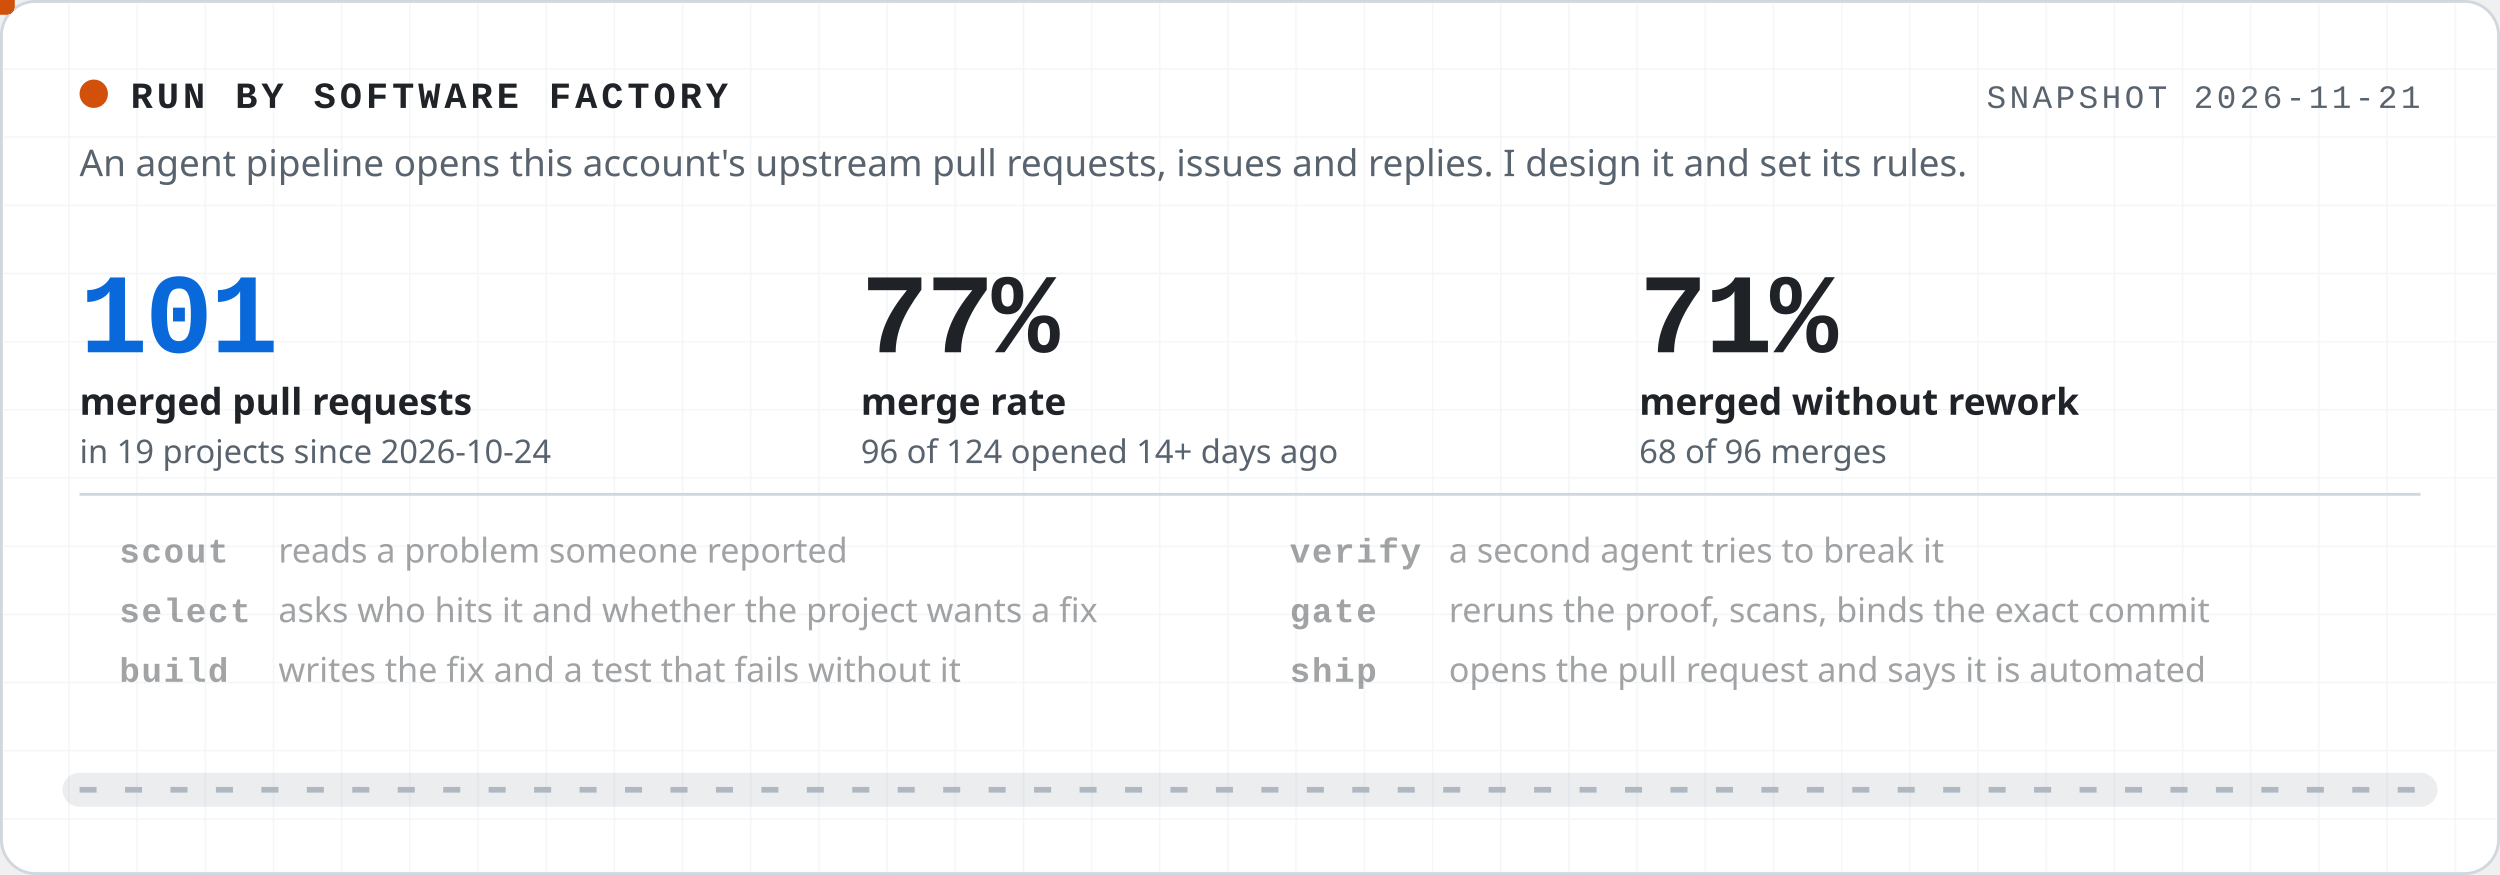
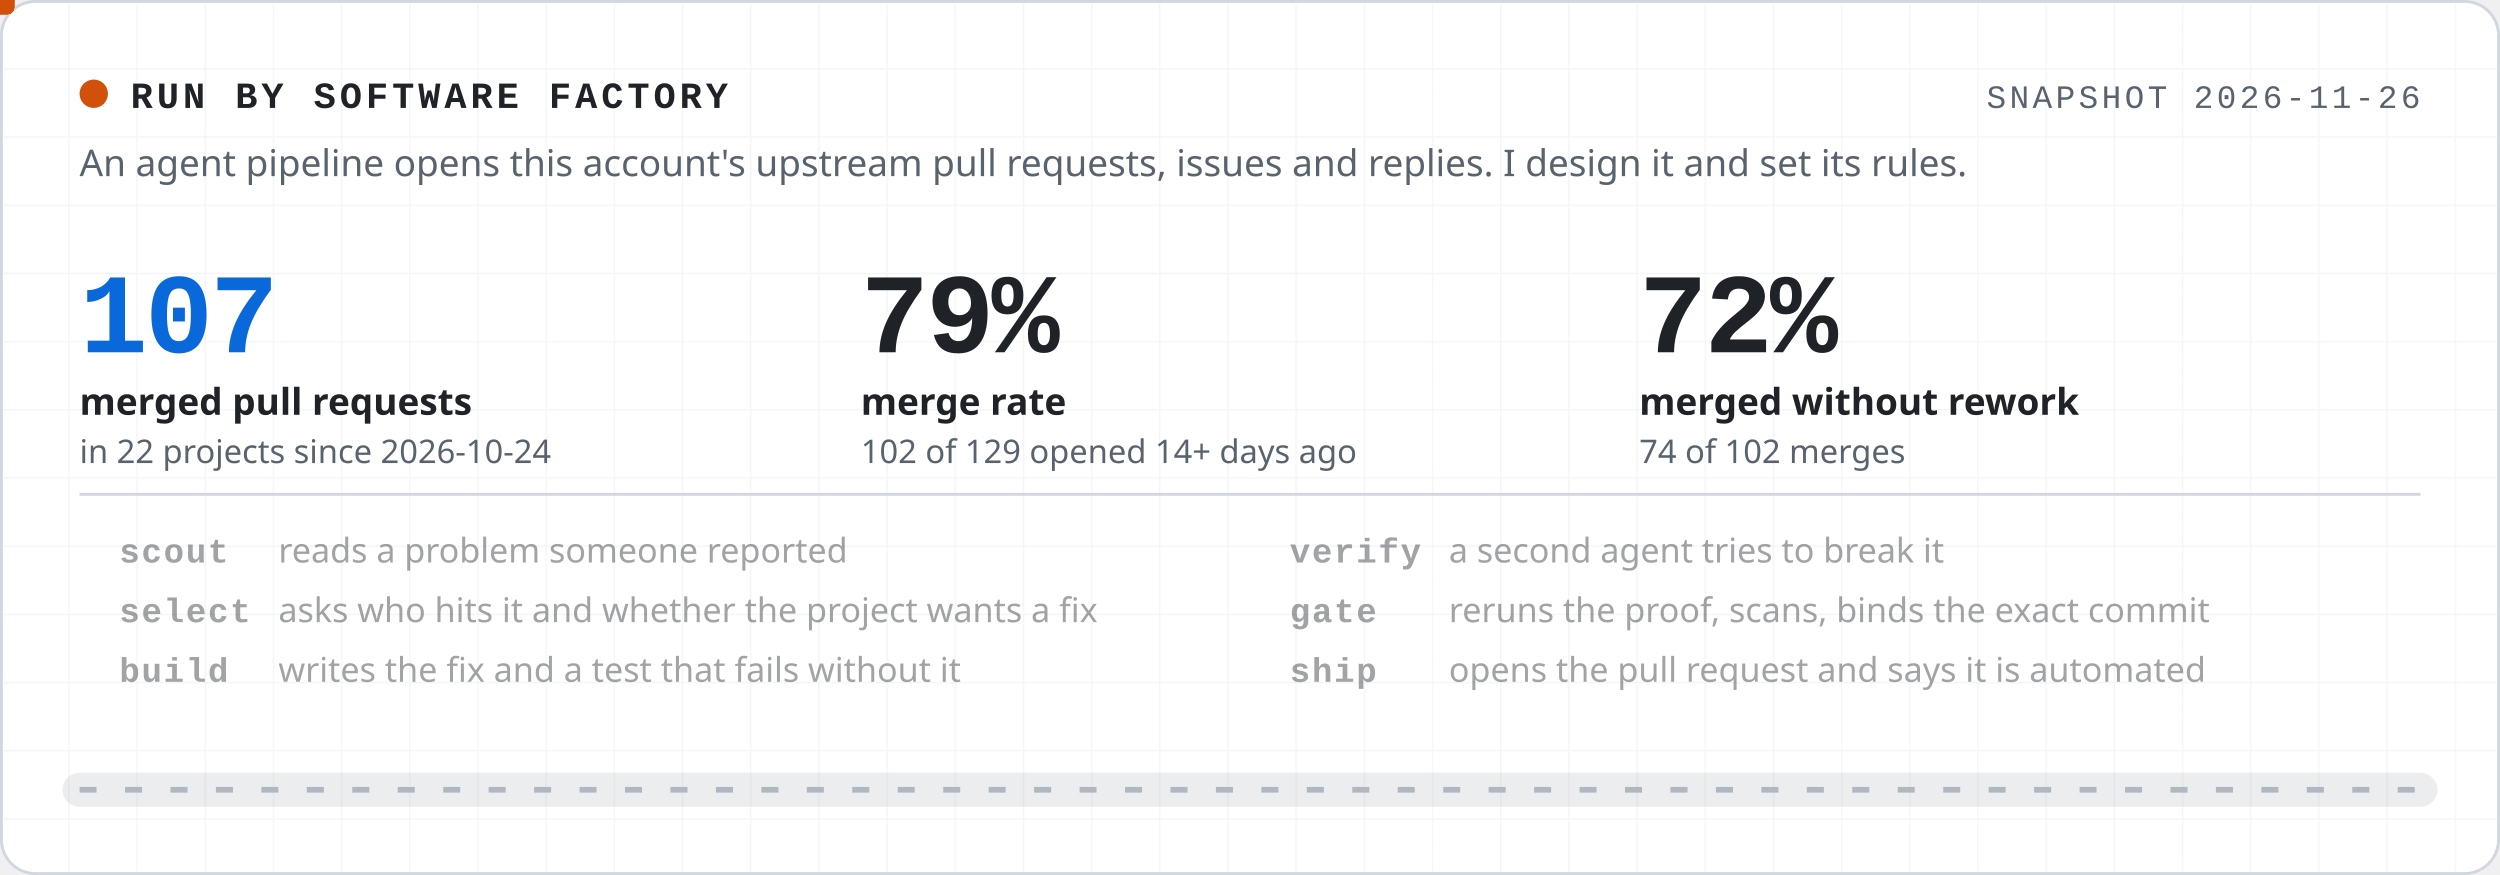
- <svg xmlns="http://www.w3.org/2000/svg" viewBox="0 0 880 308" width="880" height="308" role="img" aria-label="This account's upstream contributions are run by Software Factory. Snapshot 2026-11-21: 101 merged pull requests in 19 projects since 2026-10-24. Of 124 opened at least 14 days ago, 96 merged, 68 of them without rework. Steps: scout, select, build, verify, gate, ship.">
+ <svg xmlns="http://www.w3.org/2000/svg" viewBox="0 0 880 308" width="880" height="308" role="img" aria-label="This account's upstream contributions are run by Software Factory. Snapshot 2026-11-26: 107 merged pull requests in 22 projects since 2026-10-24. Of 129 opened at least 14 days ago, 102 merged, 74 of them without rework. Steps: scout, select, build, verify, gate, ship.">
  <style>.mono{font-family:ui-monospace, SFMono-Regular, 'SF Mono', Menlo, Consolas, 'Liberation Mono', monospace}.sans{font-family:-apple-system, BlinkMacSystemFont, 'Segoe UI', 'Noto Sans', Helvetica, Arial, sans-serif}.row{animation:row 12s linear infinite;opacity:.42}.mark{animation:mark 12s linear infinite;opacity:0}@keyframes row{0%,16.67%{opacity:1}18.67%,100%{opacity:.42}}@keyframes mark{0%,16.67%{opacity:1}18.67%,100%{opacity:0}}.belt{animation:belt .7s linear infinite}@keyframes belt{to{stroke-dashoffset:-16}}.blink{animation:blink 1.2s steps(2,start) infinite}@keyframes blink{to{visibility:hidden}}@media (prefers-reduced-motion: reduce){.row,.mark,.belt,.blink{animation:none}.row{opacity:1}.mark{opacity:1}.moving{display:none}}</style>
  <defs>
    <pattern id="g-lightw" width="24" height="24" patternUnits="userSpaceOnUse">
      <path d="M24 0H0V24" fill="none" stroke="#f3f5f7" stroke-width="1" />
    </pattern>
  </defs>
  <rect x="0.5" y="0.5" width="879" height="307" rx="12" fill="#ffffff" stroke="#d0d7de" />
  <rect x="1" y="1" width="878" height="306" rx="12" fill="url(#g-lightw)" />
  <circle cx="33" cy="33" r="5" fill="#d1510b" />
  <text class="mono" x="46" y="38" font-size="13" font-weight="700" letter-spacing="1.4" fill="#1f2328">RUN BY SOFTWARE FACTORY</text>
-   <text class="mono" x="852" y="38" font-size="11.5" letter-spacing="1.2" fill="#59636e" text-anchor="end">SNAPSHOT 2026-11-21</text>
+   <text class="mono" x="852" y="38" font-size="11.5" letter-spacing="1.2" fill="#59636e" text-anchor="end">SNAPSHOT 2026-11-26</text>
  <text class="sans" x="28" y="62" font-size="13" fill="#59636e">An agent pipeline opens this account's upstream pull requests, issues and replies. I design it and set its rules.</text>
-   <text class="mono" x="28" y="124" font-size="40" font-weight="700" letter-spacing="-1" fill="#0969da">101</text>
+   <text class="mono" x="28" y="124" font-size="40" font-weight="700" letter-spacing="-1" fill="#0969da">107</text>
  <text class="sans" x="28" y="146" font-size="13" font-weight="600" fill="#1f2328">merged pull requests</text>
-   <text class="sans" x="28" y="163" font-size="11.5" fill="#59636e">in 19 projects since 2026-10-24</text>
-   <text class="mono" x="303" y="124" font-size="40" font-weight="700" letter-spacing="-1" fill="#1f2328">77%</text>
+   <text class="sans" x="28" y="163" font-size="11.5" fill="#59636e">in 22 projects since 2026-10-24</text>
+   <text class="mono" x="303" y="124" font-size="40" font-weight="700" letter-spacing="-1" fill="#1f2328">79%</text>
  <text class="sans" x="303" y="146" font-size="13" font-weight="600" fill="#1f2328">merge rate</text>
-   <text class="sans" x="303" y="163" font-size="11.5" fill="#59636e">96 of 124 opened 14+ days ago</text>
-   <text class="mono" x="577" y="124" font-size="40" font-weight="700" letter-spacing="-1" fill="#1f2328">71%</text>
+   <text class="sans" x="303" y="163" font-size="11.5" fill="#59636e">102 of 129 opened 14+ days ago</text>
+   <text class="mono" x="577" y="124" font-size="40" font-weight="700" letter-spacing="-1" fill="#1f2328">72%</text>
  <text class="sans" x="577" y="146" font-size="13" font-weight="600" fill="#1f2328">merged without rework</text>
-   <text class="sans" x="577" y="163" font-size="11.5" fill="#59636e">68 of 96 merges</text>
+   <text class="sans" x="577" y="163" font-size="11.5" fill="#59636e">74 of 102 merges</text>
  <path d="M28 174H852" stroke="#d0d7de" stroke-width="1" />
  <text class="mono mark" x="28" y="198" font-size="12" font-weight="700" fill="#d1510b" style="animation-delay:0s">&gt;</text>
  <g class="row" style="animation-delay:0s">
    <text class="mono" x="42" y="198" font-size="12" font-weight="700" letter-spacing=".6" fill="#1f2328">scout</text>
    <text class="sans" x="98" y="198" font-size="12" fill="#1f2328">reads a problem someone reported</text>
  </g>
  <text class="mono mark" x="28" y="219" font-size="12" font-weight="700" fill="#d1510b" style="animation-delay:2s">&gt;</text>
  <g class="row" style="animation-delay:2s">
    <text class="mono" x="42" y="219" font-size="12" font-weight="700" letter-spacing=".6" fill="#1f2328">select</text>
    <text class="sans" x="98" y="219" font-size="12" fill="#1f2328">asks who hits it and whether the project wants a fix</text>
  </g>
  <text class="mono mark" x="28" y="240" font-size="12" font-weight="700" fill="#d1510b" style="animation-delay:4s">&gt;</text>
  <g class="row" style="animation-delay:4s">
    <text class="mono" x="42" y="240" font-size="12" font-weight="700" letter-spacing=".6" fill="#1f2328">build</text>
    <text class="sans" x="98" y="240" font-size="12" fill="#1f2328">writes the fix and a test that fails without it</text>
  </g>
  <text class="mono mark" x="440" y="198" font-size="12" font-weight="700" fill="#d1510b" style="animation-delay:6s">&gt;</text>
  <g class="row" style="animation-delay:6s">
    <text class="mono" x="454" y="198" font-size="12" font-weight="700" letter-spacing=".6" fill="#1f2328">verify</text>
    <text class="sans" x="510" y="198" font-size="12" fill="#1f2328">a second agent tries to break it</text>
  </g>
  <text class="mono mark" x="440" y="219" font-size="12" font-weight="700" fill="#d1510b" style="animation-delay:8s">&gt;</text>
  <g class="row" style="animation-delay:8s">
    <text class="mono" x="454" y="219" font-size="12" font-weight="700" letter-spacing=".6" fill="#1f2328">gate</text>
    <text class="sans" x="510" y="219" font-size="12" fill="#1f2328">reruns the proof, scans, binds the exact commit</text>
  </g>
  <text class="mono mark" x="440" y="240" font-size="12" font-weight="700" fill="#d1510b" style="animation-delay:10s">&gt;</text>
  <g class="row" style="animation-delay:10s">
    <text class="mono" x="454" y="240" font-size="12" font-weight="700" letter-spacing=".6" fill="#1f2328">ship</text>
    <text class="sans" x="510" y="240" font-size="12" fill="#1f2328">opens the pull request and says it is automated</text>
  </g>
  <path d="M28 278H852" stroke="#afb8c1" stroke-width="12" stroke-linecap="round" opacity=".25" />
  <path class="belt" d="M28 278H852" stroke="#afb8c1" stroke-width="2" stroke-dasharray="6 10" />
  <rect class="moving" x="-5" y="-5" width="10" height="10" rx="2.5" fill="#d1510b">
    <animateMotion path="M34 278H846" dur="7.38s" begin="-0.0s" repeatCount="indefinite" />
    <animate attributeName="opacity" values="0;1;1;0" keyTimes="0;0.05;0.92;1" dur="7.38s" begin="-0.0s" repeatCount="indefinite" />
    <animate attributeName="fill" values="#d1510b;#d1510b;#afb8c1;#afb8c1" keyTimes="0;0.7;0.8;1" dur="7.38s" begin="-0.0s" repeatCount="indefinite" />
  </rect>
  <rect class="moving" x="-5" y="-5" width="10" height="10" rx="2.5" fill="#d1510b">
    <animateMotion path="M34 278H846" dur="7.38s" begin="-1.05s" repeatCount="indefinite" />
    <animate attributeName="opacity" values="0;1;1;0" keyTimes="0;0.05;0.92;1" dur="7.38s" begin="-1.05s" repeatCount="indefinite" />
    <animate attributeName="fill" values="#d1510b;#d1510b;#0969da;#0969da" keyTimes="0;0.7;0.8;1" dur="7.38s" begin="-1.05s" repeatCount="indefinite" />
  </rect>
  <rect class="moving" x="-5" y="-5" width="10" height="10" rx="2.5" fill="#d1510b">
    <animateMotion path="M34 278H846" dur="7.38s" begin="-2.11s" repeatCount="indefinite" />
    <animate attributeName="opacity" values="0;1;1;0" keyTimes="0;0.05;0.92;1" dur="7.38s" begin="-2.11s" repeatCount="indefinite" />
    <animate attributeName="fill" values="#d1510b;#d1510b;#0969da;#0969da" keyTimes="0;0.7;0.8;1" dur="7.38s" begin="-2.11s" repeatCount="indefinite" />
  </rect>
  <rect class="moving" x="-5" y="-5" width="10" height="10" rx="2.5" fill="#d1510b">
    <animateMotion path="M34 278H846" dur="7.38s" begin="-3.16s" repeatCount="indefinite" />
    <animate attributeName="opacity" values="0;1;1;0" keyTimes="0;0.05;0.92;1" dur="7.38s" begin="-3.16s" repeatCount="indefinite" />
    <animate attributeName="fill" values="#d1510b;#d1510b;#0969da;#0969da" keyTimes="0;0.7;0.8;1" dur="7.38s" begin="-3.16s" repeatCount="indefinite" />
  </rect>
  <rect class="moving" x="-5" y="-5" width="10" height="10" rx="2.5" fill="#d1510b">
    <animateMotion path="M34 278H846" dur="7.38s" begin="-4.22s" repeatCount="indefinite" />
    <animate attributeName="opacity" values="0;1;1;0" keyTimes="0;0.05;0.92;1" dur="7.38s" begin="-4.22s" repeatCount="indefinite" />
    <animate attributeName="fill" values="#d1510b;#d1510b;#afb8c1;#afb8c1" keyTimes="0;0.7;0.8;1" dur="7.38s" begin="-4.22s" repeatCount="indefinite" />
  </rect>
  <rect class="moving" x="-5" y="-5" width="10" height="10" rx="2.5" fill="#d1510b">
    <animateMotion path="M34 278H846" dur="7.38s" begin="-5.27s" repeatCount="indefinite" />
    <animate attributeName="opacity" values="0;1;1;0" keyTimes="0;0.05;0.92;1" dur="7.38s" begin="-5.27s" repeatCount="indefinite" />
    <animate attributeName="fill" values="#d1510b;#d1510b;#0969da;#0969da" keyTimes="0;0.7;0.8;1" dur="7.38s" begin="-5.27s" repeatCount="indefinite" />
  </rect>
  <rect class="moving" x="-5" y="-5" width="10" height="10" rx="2.5" fill="#d1510b">
    <animateMotion path="M34 278H846" dur="7.38s" begin="-6.33s" repeatCount="indefinite" />
    <animate attributeName="opacity" values="0;1;1;0" keyTimes="0;0.05;0.92;1" dur="7.38s" begin="-6.33s" repeatCount="indefinite" />
    <animate attributeName="fill" values="#d1510b;#d1510b;#0969da;#0969da" keyTimes="0;0.7;0.8;1" dur="7.38s" begin="-6.33s" repeatCount="indefinite" />
  </rect>
</svg>
